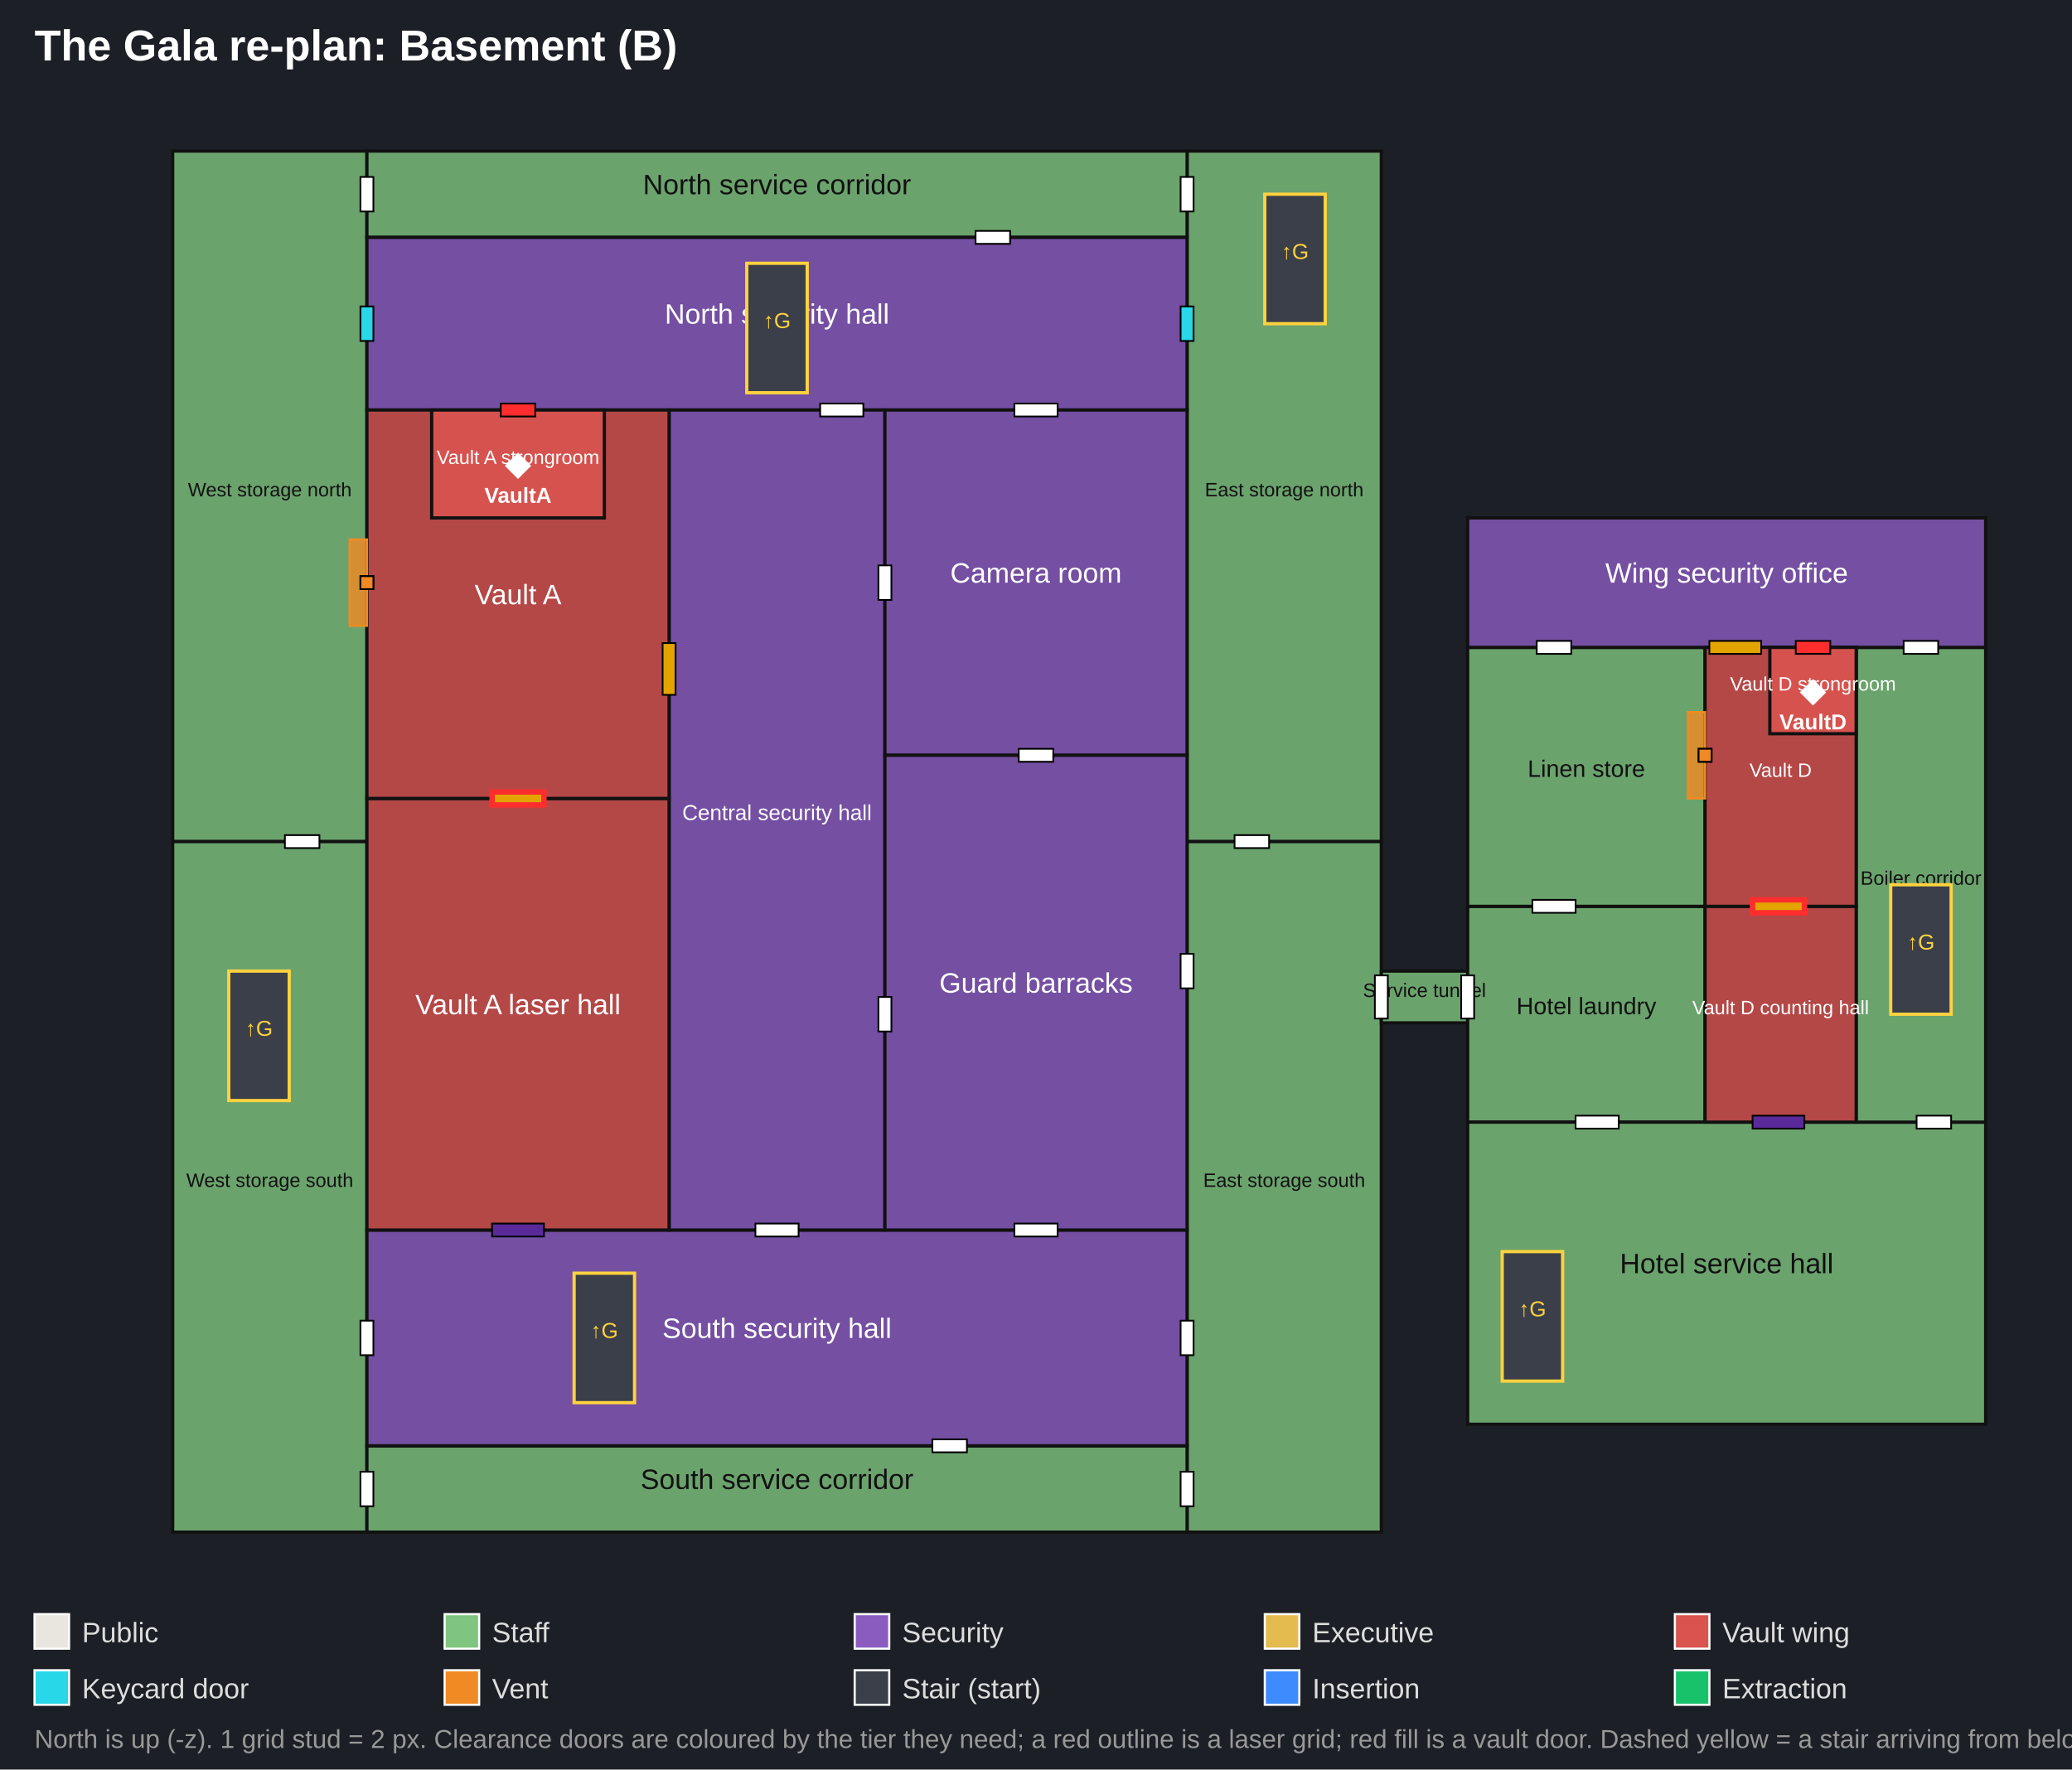
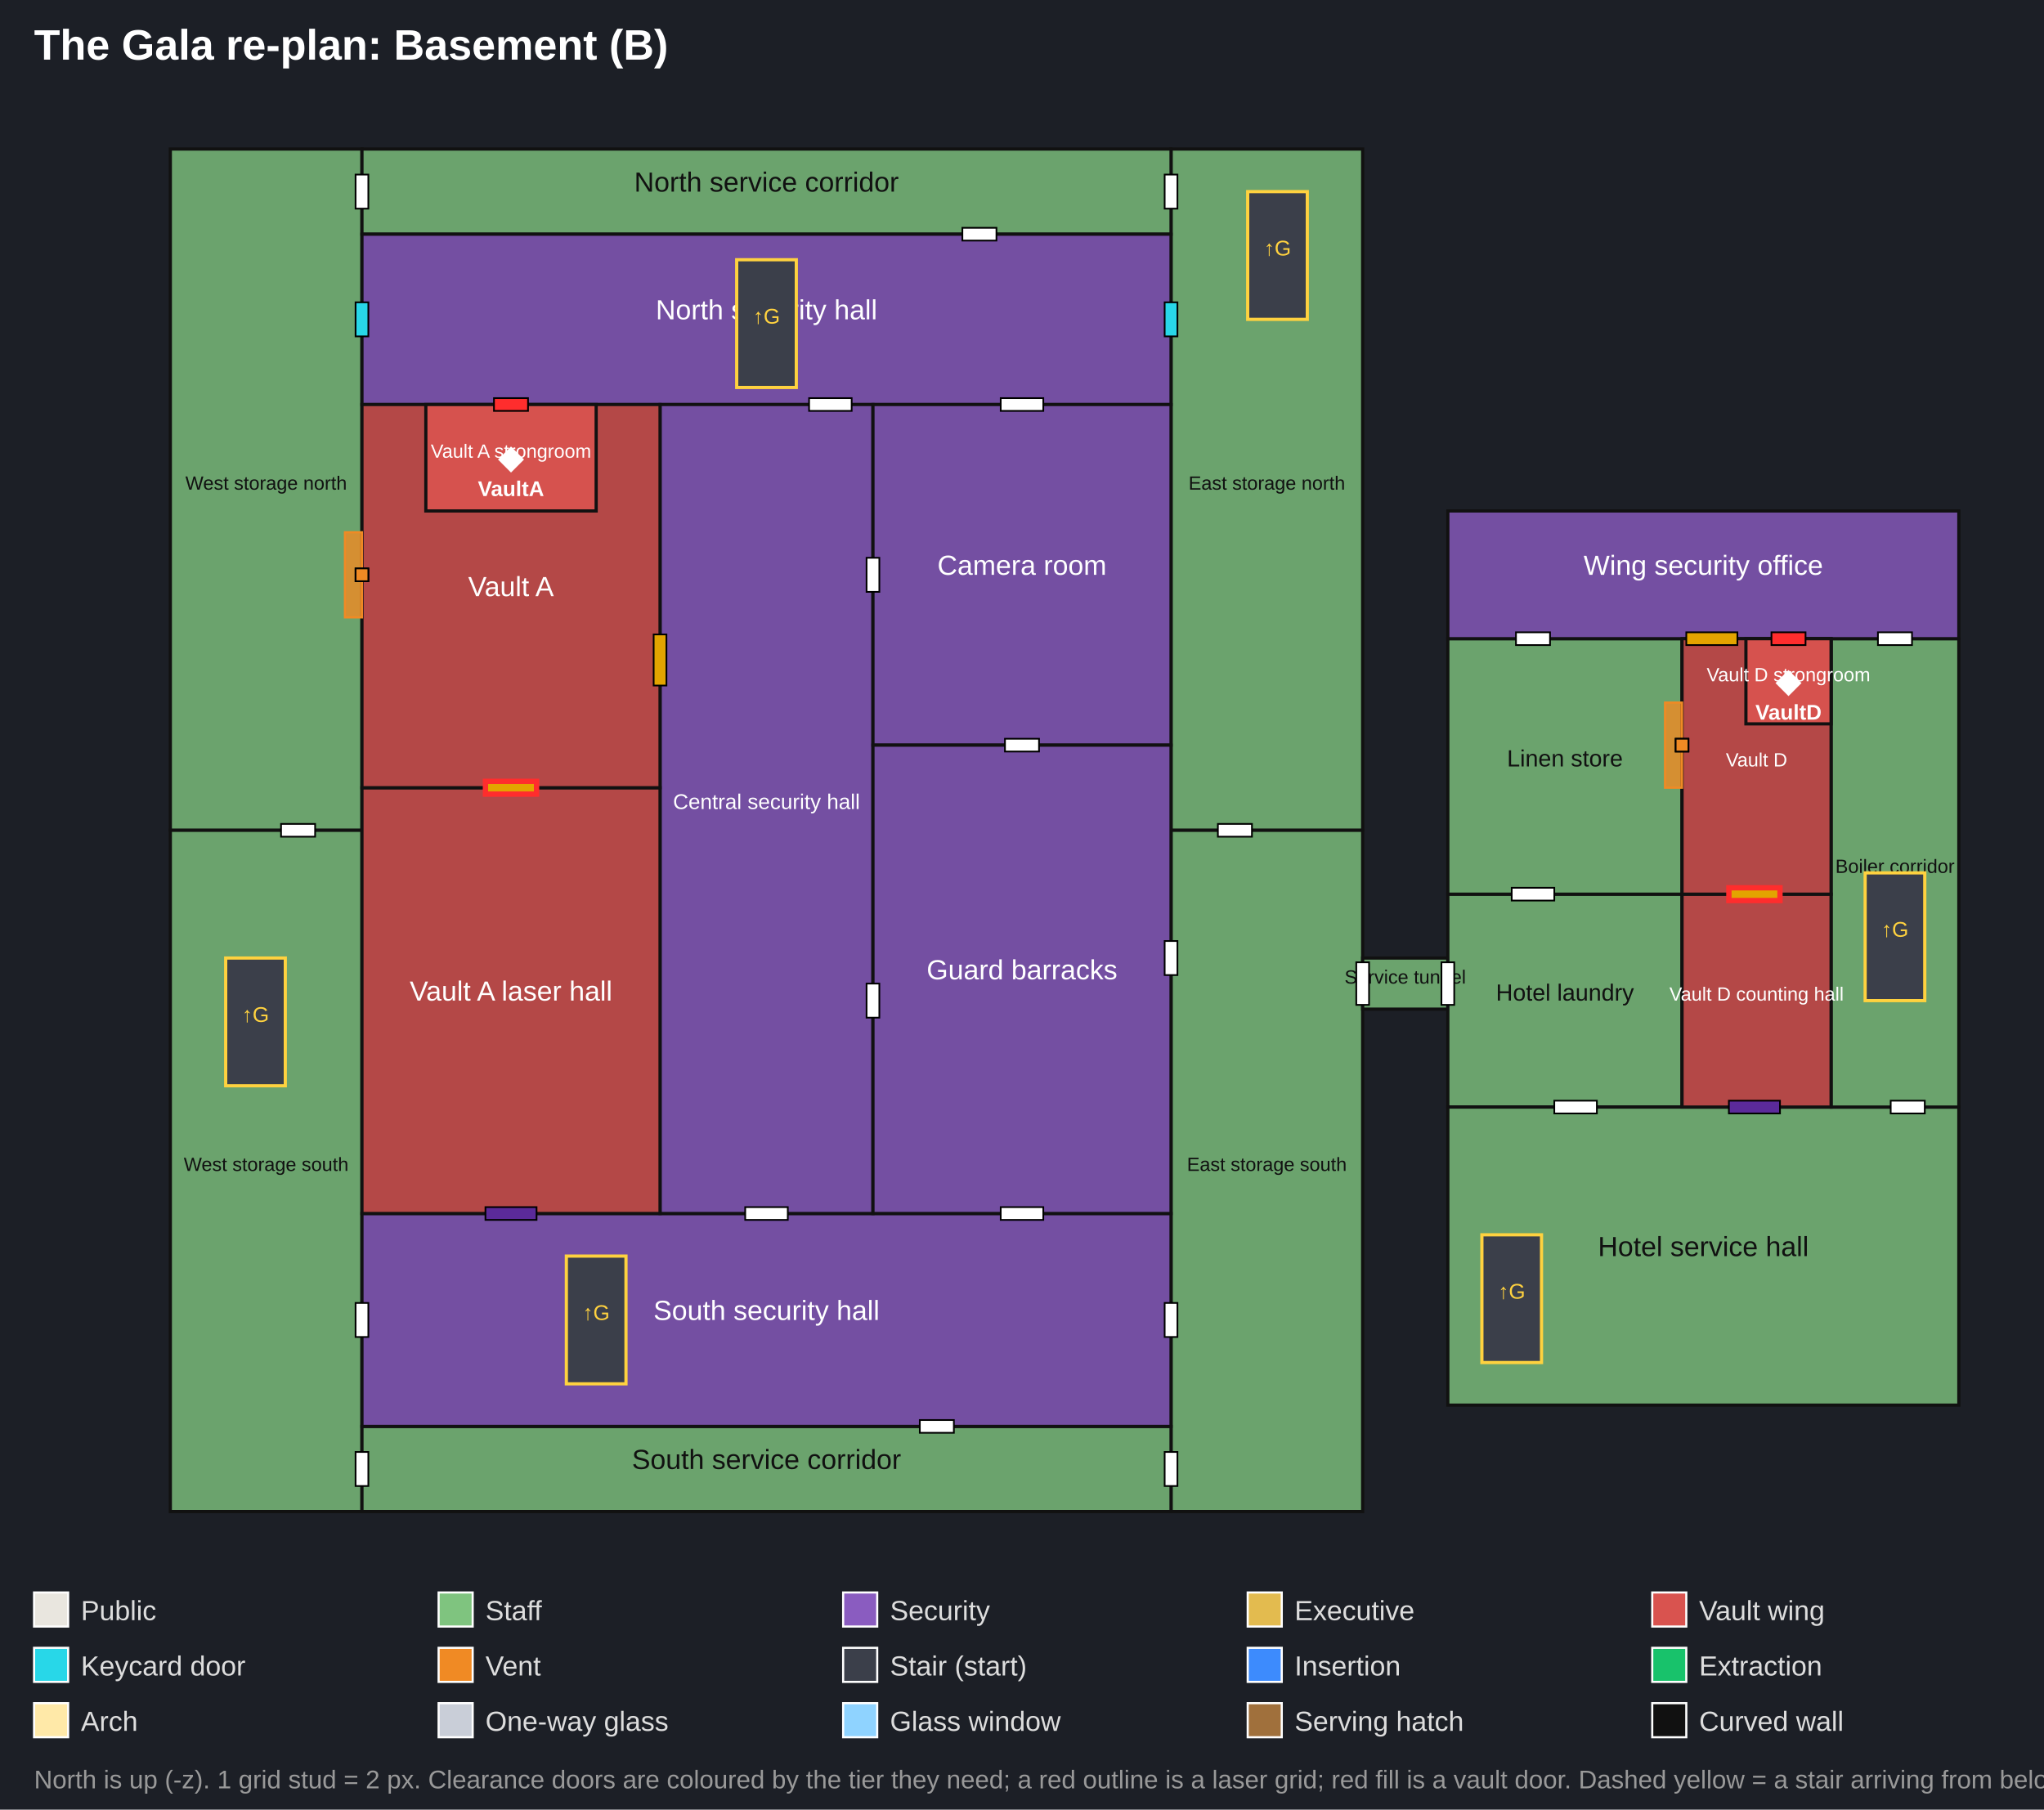
- <svg xmlns="http://www.w3.org/2000/svg" width="960" height="820" viewBox="0 0 960 820" font-family="Segoe UI, Arial, sans-serif">
+ <svg xmlns="http://www.w3.org/2000/svg" width="960" height="850" viewBox="0 0 960 850" font-family="Segoe UI, Arial, sans-serif">
  <rect width="100%" height="100%" fill="#1c1f26" />
  <text x="16" y="28" fill="#fff" font-size="20" font-weight="700">The Gala re-plan: Basement (B)</text>
  <rect x="80.0" y="70.0" width="90.0" height="320.0" fill="#7fc47f" stroke="#111" fill-opacity="0.8" stroke-width="1.5" />
  <rect x="80.0" y="390.0" width="90.0" height="320.0" fill="#7fc47f" stroke="#111" fill-opacity="0.8" stroke-width="1.5" />
  <rect x="550.0" y="70.0" width="90.0" height="320.0" fill="#7fc47f" stroke="#111" fill-opacity="0.8" stroke-width="1.5" />
  <rect x="550.0" y="390.0" width="90.0" height="320.0" fill="#7fc47f" stroke="#111" fill-opacity="0.8" stroke-width="1.5" />
  <rect x="170.0" y="70.0" width="380.0" height="40.0" fill="#7fc47f" stroke="#111" fill-opacity="0.8" stroke-width="1.5" />
  <rect x="170.0" y="670.0" width="380.0" height="40.0" fill="#7fc47f" stroke="#111" fill-opacity="0.8" stroke-width="1.5" />
  <rect x="170.0" y="110.0" width="380.0" height="80.0" fill="#8a5cc0" stroke="#111" fill-opacity="0.8" stroke-width="1.5" />
  <rect x="170.0" y="570.0" width="380.0" height="100.0" fill="#8a5cc0" stroke="#111" fill-opacity="0.8" stroke-width="1.5" />
  <rect x="310.0" y="190.0" width="100.0" height="380.0" fill="#8a5cc0" stroke="#111" fill-opacity="0.8" stroke-width="1.5" />
  <rect x="410.0" y="190.0" width="140.0" height="160.0" fill="#8a5cc0" stroke="#111" fill-opacity="0.8" stroke-width="1.5" />
  <rect x="410.0" y="350.0" width="140.0" height="220.0" fill="#8a5cc0" stroke="#111" fill-opacity="0.8" stroke-width="1.5" />
  <rect x="170.0" y="370.0" width="140.0" height="200.0" fill="#d9534f" stroke="#111" fill-opacity="0.8" stroke-width="1.5" />
  <rect x="170.0" y="190.0" width="140.0" height="180.0" fill="#d9534f" stroke="#111" fill-opacity="0.8" stroke-width="1.5" />
  <rect x="200.0" y="190.0" width="80.0" height="50.0" fill="#d9534f" stroke="#111" fill-opacity="0.95" stroke-width="1.5" />
  <rect x="640.0" y="450.0" width="40.0" height="24.0" fill="#7fc47f" stroke="#111" fill-opacity="0.8" stroke-width="1.5" />
  <rect x="680.0" y="420.0" width="110.0" height="100.0" fill="#7fc47f" stroke="#111" fill-opacity="0.8" stroke-width="1.5" />
  <rect x="680.0" y="300.0" width="110.0" height="120.0" fill="#7fc47f" stroke="#111" fill-opacity="0.8" stroke-width="1.5" />
  <rect x="680.0" y="520.0" width="240.0" height="140.0" fill="#7fc47f" stroke="#111" fill-opacity="0.8" stroke-width="1.5" />
  <rect x="860.0" y="300.0" width="60.0" height="220.0" fill="#7fc47f" stroke="#111" fill-opacity="0.8" stroke-width="1.5" />
  <rect x="680.0" y="240.0" width="240.0" height="60.0" fill="#8a5cc0" stroke="#111" fill-opacity="0.8" stroke-width="1.5" />
  <rect x="790.0" y="420.0" width="70.0" height="100.0" fill="#d9534f" stroke="#111" fill-opacity="0.8" stroke-width="1.5" />
  <rect x="790.0" y="300.0" width="70.0" height="120.0" fill="#d9534f" stroke="#111" fill-opacity="0.8" stroke-width="1.5" />
  <rect x="820.0" y="300.0" width="40.0" height="40.0" fill="#d9534f" stroke="#111" fill-opacity="0.95" stroke-width="1.5" />
  <rect x="162.0" y="250.0" width="8.0" height="40.0" fill="#f08a24" stroke="#f08a24" fill-opacity="0.8" />
  <rect x="782.0" y="330.0" width="8.0" height="40.0" fill="#f08a24" stroke="#f08a24" fill-opacity="0.8" />
  <text x="125.0" y="230.0" text-anchor="middle" font-size="9" fill="#111">West storage north</text>
  <text x="125.0" y="550.0" text-anchor="middle" font-size="9" fill="#111">West storage south</text>
  <text x="595.0" y="230.0" text-anchor="middle" font-size="9" fill="#111">East storage north</text>
  <text x="595.0" y="550.0" text-anchor="middle" font-size="9" fill="#111">East storage south</text>
  <text x="360.0" y="90.0" text-anchor="middle" font-size="13" fill="#111">North service corridor</text>
  <text x="360.0" y="690.0" text-anchor="middle" font-size="13" fill="#111">South service corridor</text>
  <text x="360.0" y="150.0" text-anchor="middle" font-size="13" fill="#fff">North security hall</text>
  <text x="360.0" y="620.0" text-anchor="middle" font-size="13" fill="#fff">South security hall</text>
  <text x="360.0" y="380.0" text-anchor="middle" font-size="10" fill="#fff">Central security hall</text>
  <text x="480.0" y="270.0" text-anchor="middle" font-size="13" fill="#fff">Camera room</text>
  <text x="480.0" y="460.0" text-anchor="middle" font-size="13" fill="#fff">Guard barracks</text>
  <text x="240.0" y="470.0" text-anchor="middle" font-size="13" fill="#fff">Vault A laser hall</text>
  <text x="240.0" y="280.0" text-anchor="middle" font-size="13" fill="#fff">Vault A</text>
  <text x="240.0" y="215.0" text-anchor="middle" font-size="9" fill="#fff">Vault A strongroom</text>
  <text x="660.0" y="462.0" text-anchor="middle" font-size="9" fill="#111">Service tunnel</text>
  <text x="735.0" y="470.0" text-anchor="middle" font-size="11" fill="#111">Hotel laundry</text>
  <text x="735.0" y="360.0" text-anchor="middle" font-size="11" fill="#111">Linen store</text>
  <text x="800.0" y="590.0" text-anchor="middle" font-size="13" fill="#111">Hotel service hall</text>
  <text x="890.0" y="410.0" text-anchor="middle" font-size="9" fill="#111">Boiler corridor</text>
  <text x="800.0" y="270.0" text-anchor="middle" font-size="13" fill="#fff">Wing security office</text>
  <text x="825.0" y="470.0" text-anchor="middle" font-size="9" fill="#fff">Vault D counting hall</text>
  <text x="825.0" y="360.0" text-anchor="middle" font-size="9" fill="#fff">Vault D</text>
  <text x="840.0" y="320.0" text-anchor="middle" font-size="9" fill="#fff">Vault D strongroom</text>
  <rect x="132.0" y="387.0" width="16.0" height="6.0" fill="#ffffff" stroke="#000" stroke-width="0.8" />
  <rect x="572.0" y="387.0" width="16.0" height="6.0" fill="#ffffff" stroke="#000" stroke-width="0.8" />
  <rect x="167.0" y="82.0" width="6.0" height="16.0" fill="#ffffff" stroke="#000" stroke-width="0.8" />
  <rect x="547.0" y="82.0" width="6.0" height="16.0" fill="#ffffff" stroke="#000" stroke-width="0.8" />
  <rect x="167.0" y="682.0" width="6.0" height="16.0" fill="#ffffff" stroke="#000" stroke-width="0.8" />
  <rect x="547.0" y="682.0" width="6.0" height="16.0" fill="#ffffff" stroke="#000" stroke-width="0.8" />
  <rect x="167.0" y="142.0" width="6.0" height="16.0" fill="#28d7e8" stroke="#000" stroke-width="0.8" />
  <rect x="547.0" y="142.0" width="6.0" height="16.0" fill="#28d7e8" stroke="#000" stroke-width="0.8" />
  <rect x="452.0" y="107.0" width="16.0" height="6.0" fill="#ffffff" stroke="#000" stroke-width="0.8" />
  <rect x="167.0" y="612.0" width="6.0" height="16.0" fill="#ffffff" stroke="#000" stroke-width="0.8" />
  <rect x="547.0" y="612.0" width="6.0" height="16.0" fill="#ffffff" stroke="#000" stroke-width="0.8" />
  <rect x="432.0" y="667.0" width="16.0" height="6.0" fill="#ffffff" stroke="#000" stroke-width="0.8" />
  <rect x="547.0" y="442.0" width="6.0" height="16.0" fill="#ffffff" stroke="#000" stroke-width="0.8" />
  <rect x="380.0" y="187.0" width="20.0" height="6.0" fill="#ffffff" stroke="#000" stroke-width="0.8" />
  <rect x="470.0" y="187.0" width="20.0" height="6.0" fill="#ffffff" stroke="#000" stroke-width="0.8" />
  <rect x="407.0" y="262.0" width="6.0" height="16.0" fill="#ffffff" stroke="#000" stroke-width="0.8" />
  <rect x="407.0" y="462.0" width="6.0" height="16.0" fill="#ffffff" stroke="#000" stroke-width="0.8" />
  <rect x="472.0" y="347.0" width="16.0" height="6.0" fill="#ffffff" stroke="#000" stroke-width="0.8" />
  <rect x="350.0" y="567.0" width="20.0" height="6.0" fill="#ffffff" stroke="#000" stroke-width="0.8" />
  <rect x="470.0" y="567.0" width="20.0" height="6.0" fill="#ffffff" stroke="#000" stroke-width="0.8" />
  <rect x="228.0" y="567.0" width="24.0" height="6.0" fill="#5b2a9a" stroke="#000" stroke-width="0.8" />
  <rect x="228.0" y="367.0" width="24.0" height="6.0" fill="#e3a400" stroke="#ff2d2d" stroke-width="2.5" />
  <rect x="307.0" y="298.0" width="6.0" height="24.0" fill="#e3a400" stroke="#000" stroke-width="0.8" />
  <rect x="232.0" y="187.0" width="16.0" height="6.0" fill="#ff2d2d" stroke="#000" stroke-width="0.8" />
  <rect x="637.0" y="452.0" width="6.0" height="20.0" fill="#ffffff" stroke="#000" stroke-width="0.8" />
  <rect x="677.0" y="452.0" width="6.0" height="20.0" fill="#ffffff" stroke="#000" stroke-width="0.8" />
  <rect x="710.0" y="417.0" width="20.0" height="6.0" fill="#ffffff" stroke="#000" stroke-width="0.8" />
  <rect x="730.0" y="517.0" width="20.0" height="6.0" fill="#ffffff" stroke="#000" stroke-width="0.8" />
  <rect x="712.0" y="297.0" width="16.0" height="6.0" fill="#ffffff" stroke="#000" stroke-width="0.8" />
  <rect x="882.0" y="297.0" width="16.0" height="6.0" fill="#ffffff" stroke="#000" stroke-width="0.8" />
  <rect x="888.0" y="517.0" width="16.0" height="6.0" fill="#ffffff" stroke="#000" stroke-width="0.8" />
  <rect x="812.0" y="517.0" width="24.0" height="6.0" fill="#5b2a9a" stroke="#000" stroke-width="0.8" />
  <rect x="812.0" y="417.0" width="24.0" height="6.0" fill="#e3a400" stroke="#ff2d2d" stroke-width="2.5" />
  <rect x="792.0" y="297.0" width="24.0" height="6.0" fill="#e3a400" stroke="#000" stroke-width="0.8" />
  <rect x="832.0" y="297.0" width="16.0" height="6.0" fill="#ff2d2d" stroke="#000" stroke-width="0.8" />
  <rect x="167.0" y="267.0" width="6.0" height="6.0" fill="#f08a24" stroke="#000" stroke-width="0.8" />
  <rect x="167.0" y="267.0" width="6.0" height="6.0" fill="#f08a24" stroke="#000" stroke-width="0.8" />
  <rect x="787.0" y="347.0" width="6.0" height="6.0" fill="#f08a24" stroke="#000" stroke-width="0.8" />
  <rect x="787.0" y="347.0" width="6.0" height="6.0" fill="#f08a24" stroke="#000" stroke-width="0.8" />
  <rect x="106.0" y="450.0" width="28.0" height="60.0" fill="#3b3f4a" stroke="#ffd23f" stroke-width="1.5" />
  <text x="120.0" y="480.0" text-anchor="middle" font-size="10" fill="#ffd23f">↑G</text>
  <rect x="586.0" y="90.0" width="28.0" height="60.0" fill="#3b3f4a" stroke="#ffd23f" stroke-width="1.5" />
  <text x="600.0" y="120.0" text-anchor="middle" font-size="10" fill="#ffd23f">↑G</text>
  <rect x="346.0" y="122.0" width="28.0" height="60.0" fill="#3b3f4a" stroke="#ffd23f" stroke-width="1.5" />
  <text x="360.0" y="152.0" text-anchor="middle" font-size="10" fill="#ffd23f">↑G</text>
  <rect x="266.0" y="590.0" width="28.0" height="60.0" fill="#3b3f4a" stroke="#ffd23f" stroke-width="1.5" />
  <text x="280.0" y="620.0" text-anchor="middle" font-size="10" fill="#ffd23f">↑G</text>
  <rect x="696.0" y="580.0" width="28.0" height="60.0" fill="#3b3f4a" stroke="#ffd23f" stroke-width="1.5" />
  <text x="710.0" y="610.0" text-anchor="middle" font-size="10" fill="#ffd23f">↑G</text>
  <rect x="876.0" y="410.0" width="28.0" height="60.0" fill="#3b3f4a" stroke="#ffd23f" stroke-width="1.5" />
  <text x="890.0" y="440.0" text-anchor="middle" font-size="10" fill="#ffd23f">↑G</text>
  <text x="240.0" y="220.0" text-anchor="middle" font-size="16" fill="#fff" font-weight="900">◆</text>
  <text x="240.0" y="233.0" text-anchor="middle" font-size="10" fill="#fff" font-weight="700">VaultA</text>
  <text x="840.0" y="325.0" text-anchor="middle" font-size="16" fill="#fff" font-weight="900">◆</text>
  <text x="840.0" y="338.0" text-anchor="middle" font-size="10" fill="#fff" font-weight="700">VaultD</text>
  <rect x="16" y="748" width="16" height="16" fill="#e9e6df" stroke="#fff" />
  <text x="38" y="761" fill="#ddd" font-size="13">Public</text>
  <rect x="206" y="748" width="16" height="16" fill="#7fc47f" stroke="#fff" />
  <text x="228" y="761" fill="#ddd" font-size="13">Staff</text>
  <rect x="396" y="748" width="16" height="16" fill="#8a5cc0" stroke="#fff" />
  <text x="418" y="761" fill="#ddd" font-size="13">Security</text>
  <rect x="586" y="748" width="16" height="16" fill="#e3bb4f" stroke="#fff" />
  <text x="608" y="761" fill="#ddd" font-size="13">Executive</text>
  <rect x="776" y="748" width="16" height="16" fill="#d9534f" stroke="#fff" />
  <text x="798" y="761" fill="#ddd" font-size="13">Vault wing</text>
  <rect x="16" y="774" width="16" height="16" fill="#28d7e8" stroke="#fff" />
  <text x="38" y="787" fill="#ddd" font-size="13">Keycard door</text>
  <rect x="206" y="774" width="16" height="16" fill="#f08a24" stroke="#fff" />
  <text x="228" y="787" fill="#ddd" font-size="13">Vent</text>
  <rect x="396" y="774" width="16" height="16" fill="#3b3f4a" stroke="#fff" />
  <text x="418" y="787" fill="#ddd" font-size="13">Stair (start)</text>
  <rect x="586" y="774" width="16" height="16" fill="#3d8bfd" stroke="#fff" />
  <text x="608" y="787" fill="#ddd" font-size="13">Insertion</text>
  <rect x="776" y="774" width="16" height="16" fill="#18c26b" stroke="#fff" />
  <text x="798" y="787" fill="#ddd" font-size="13">Extraction</text>
-   <text x="16" y="810" fill="#999" font-size="12">North is up (-z). 1 grid stud = 2 px. Clearance doors are coloured by the tier they need; a red outline is a laser grid; red fill is a vault door. Dashed yellow = a stair arriving from below.</text>
+   <rect x="16" y="800" width="16" height="16" fill="#ffe9a8" stroke="#fff" />
+   <text x="38" y="813" fill="#ddd" font-size="13">Arch</text>
+   <rect x="206" y="800" width="16" height="16" fill="#c9ced8" stroke="#fff" />
+   <text x="228" y="813" fill="#ddd" font-size="13">One-way glass</text>
+   <rect x="396" y="800" width="16" height="16" fill="#8fd3ff" stroke="#fff" />
+   <text x="418" y="813" fill="#ddd" font-size="13">Glass window</text>
+   <rect x="586" y="800" width="16" height="16" fill="#a0703c" stroke="#fff" />
+   <text x="608" y="813" fill="#ddd" font-size="13">Serving hatch</text>
+   <rect x="776" y="800" width="16" height="16" fill="#111" stroke="#fff" />
+   <text x="798" y="813" fill="#ddd" font-size="13">Curved wall</text>
+   <text x="16" y="840" fill="#999" font-size="12">North is up (-z). 1 grid stud = 2 px. Clearance doors are coloured by the tier they need; a red outline is a laser grid; red fill is a vault door. Dashed yellow = a stair arriving from below.</text>
</svg>
